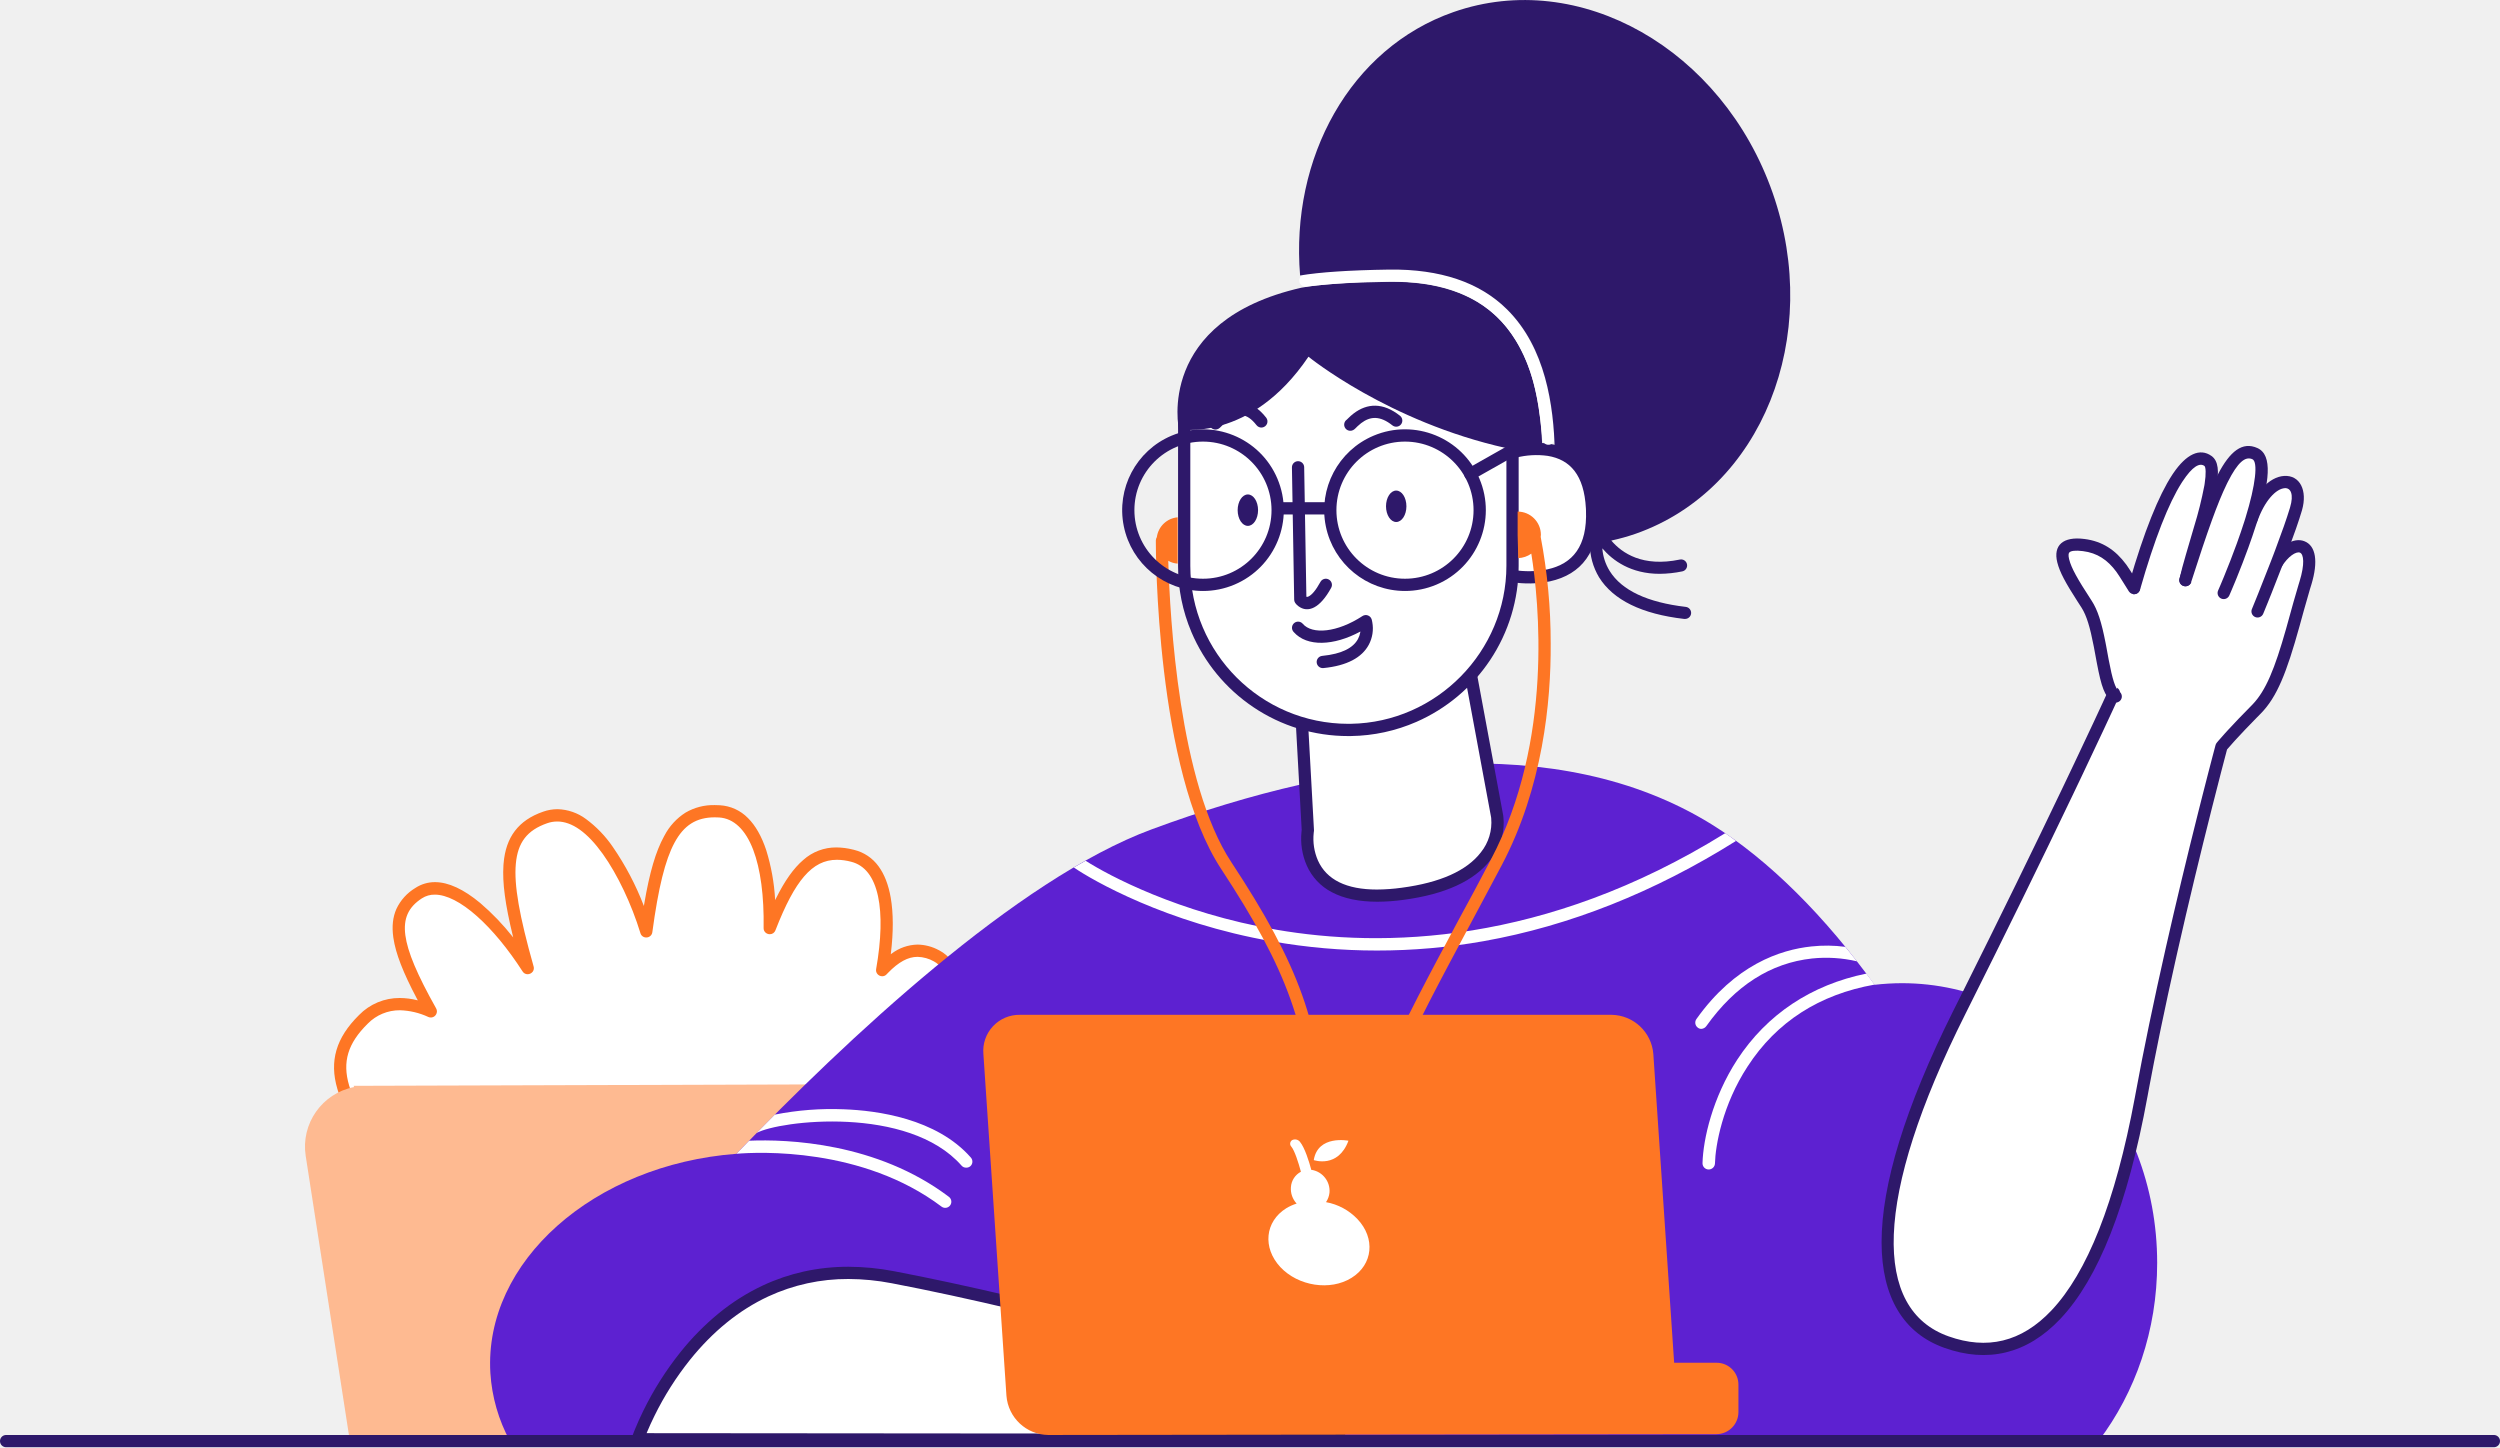
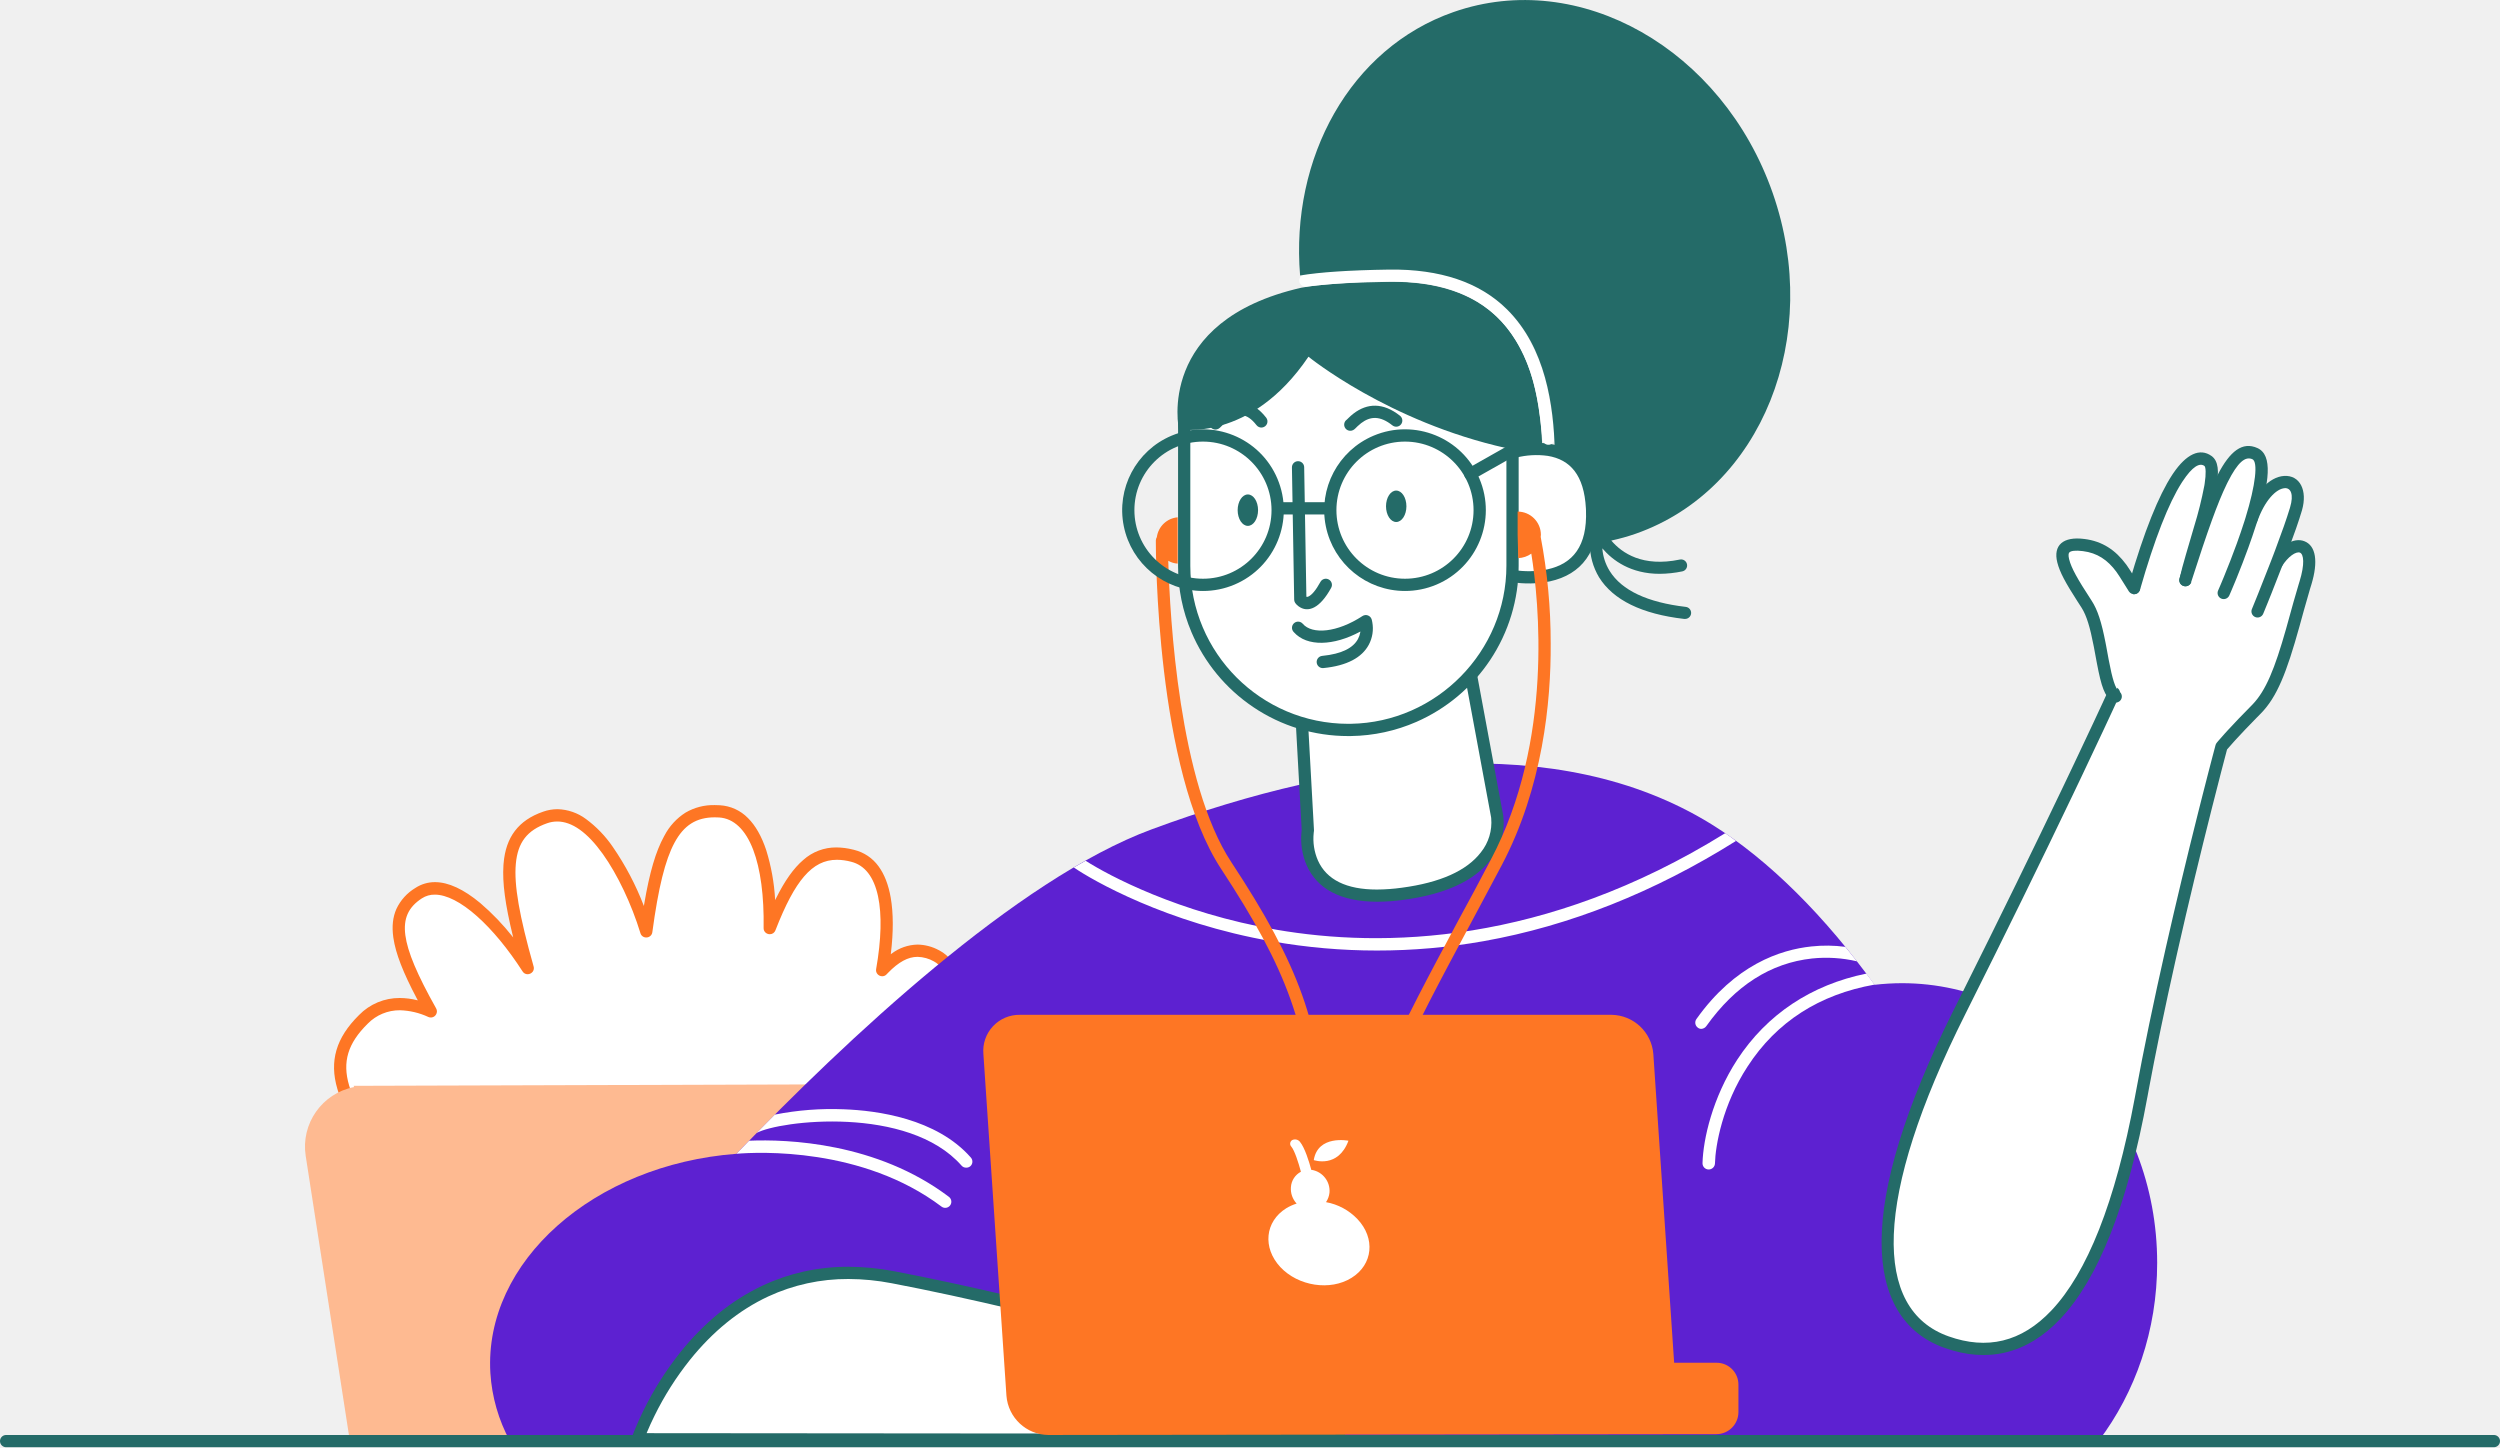
<svg xmlns="http://www.w3.org/2000/svg" viewBox="0 0 1225.1 709.2">
  <g id="support_solid" data-name="support/solid" transform="translate(2.2)">
    <g id="support_solid-2" data-name="support/solid" transform="translate(-3)">
      <g id="support_solid-3" data-name="support_solid">
        <g id="suculent" transform="translate(150 397)">
          <path id="succulent" d="M292.406,70.973c-9.6-5.1-17.8-2.7-26.8,6.9,4.1-23.2,4-51.3-14.4-56-18.9-4.9-29.6,6.9-40.7,35.4.4-24.4-4.4-55.9-24.6-57.2-22.7-1.4-30.3,17.3-35.9,58.8-7.1-23.2-26.6-63.9-49.6-55.8-22.5,7.9-21,29.6-8.5,73.8-12.3-19.1-37-47.5-53.5-36.7-15.7,10.2-11.4,26.9,6,57.9-11.5-5-23.4-5.5-33,3.9-21.5,21.2-11.1,41.3,18.6,78.6,29.8,37.3,243.7-28.7,253.8-45.5C294.006,118.173,309.906,80.373,292.406,70.973Z" transform="translate(17.494 0.527)" fill="#fff" />
          <path id="succulent_2_" d="M74.2,197.887h-.008c-22.29,0-36.937-4.188-43.534-12.445a316.178,316.178,0,0,1-19.342-26.368c-4.657-7.327-7.666-13.449-9.469-19.265l-.22-.728C-.4,132.194-.534,125.968,1.2,120.046c1.744-5.939,5.376-11.571,11.1-17.217A27.631,27.631,0,0,1,32.2,94.53a35.847,35.847,0,0,1,8.6,1.105l.252.064-.436-.821c-6.843-12.951-10.4-22.126-11.529-29.749l-.057-.4c-.737-5.337-.233-9.871,1.54-13.86a23.634,23.634,0,0,1,9.2-10.21,17.4,17.4,0,0,1,9.681-2.907C56.009,37.755,63.481,41.2,71.65,48A118.511,118.511,0,0,1,87.541,64.538l.258.321-.2-.826C83.865,48.7,82.451,38.054,83.011,29.525l.065-.868c.549-6.567,2.359-11.8,5.533-15.982,3.19-4.207,7.7-7.293,13.8-9.433A21.339,21.339,0,0,1,109.506,2a24.407,24.407,0,0,1,13.961,4.832,56.611,56.611,0,0,1,13.14,13.661,137.993,137.993,0,0,1,15.2,28.887l.022.058.18-1.067c2.628-15.444,5.628-25.654,9.725-33.1l.193-.346a29.424,29.424,0,0,1,10.3-11.227A26.966,26.966,0,0,1,186.608,0c.808,0,1.646.026,2.49.078a20.913,20.913,0,0,1,13.739,6.27c3.693,3.673,6.7,8.962,8.941,15.718a100.486,100.486,0,0,1,4.374,24.315l.013.175.359-.734c4.309-8.714,8.707-14.917,13.443-18.962a24.053,24.053,0,0,1,16.191-6.113,34.7,34.7,0,0,1,8.194,1.067l.6.15a20.818,20.818,0,0,1,11.824,7.963c2.9,3.9,4.927,9.116,6.028,15.5,1.3,7.565,1.33,16.7.074,27.158l-.061.5.42-.3a21.814,21.814,0,0,1,12.72-4.43,22.681,22.681,0,0,1,10.505,2.786l.367.193a16.444,16.444,0,0,1,5.735,5.033,19.623,19.623,0,0,1,3.049,7.268c1.147,5.382.743,12.205-1.2,20.281-2.662,11.071-8.423,24.753-15.034,35.707-1.419,2.361-5.877,5.417-13.249,9.082A281.289,281.289,0,0,1,248.3,160.262a760.836,760.836,0,0,1-80.314,23.767c-18.883,4.5-36.339,7.959-51.882,10.278A290.3,290.3,0,0,1,74.2,197.887ZM32.258,100.535a21.882,21.882,0,0,0-15.746,6.573c-9.8,9.66-12.526,18.716-9.128,30.281,2.982,10.149,10.258,21.86,25.951,41.769l2.014,2.542c2.7,3.384,7.4,5.961,13.97,7.662,6.386,1.653,14.588,2.492,24.379,2.492,23.284,0,55.407-4.724,92.9-13.662a762.584,762.584,0,0,0,79.457-23.5c10.452-3.8,19.605-7.539,26.47-10.825,6.7-3.208,10.751-5.749,11.713-7.348,6.317-10.468,11.812-23.5,14.339-34.014,1.615-6.718,2.055-12.332,1.306-16.685-.759-4.416-2.739-7.512-5.884-9.2a17.058,17.058,0,0,0-8.049-2.255c-4.685,0-9.291,2.5-14.5,7.866l-.66.692a2.9,2.9,0,0,1-2.157.959,3.114,3.114,0,0,1-2.359-1.1,2.924,2.924,0,0,1-.627-2.43c2.539-14.368,2.86-26.7.929-35.675-2.048-9.511-6.464-15.2-13.128-16.9a27.75,27.75,0,0,0-7-.974c-6.181,0-11.291,2.585-16.081,8.134-4.692,5.436-9.162,13.833-14.067,26.424a2.884,2.884,0,0,1-2.758,1.915,3.12,3.12,0,0,1-2.218-.909,2.912,2.912,0,0,1-.82-2.144C210.762,44.57,209,31.316,205.4,21.892,201.624,12,195.857,6.526,188.721,6.067,187.99,6.022,187.269,6,186.58,6c-9.03,0-15.123,3.842-19.757,12.458-4.554,8.47-7.9,21.983-10.845,43.816a2.953,2.953,0,0,1-2.988,2.6,2.907,2.907,0,0,1-2.854-2.123c-4.372-14.285-11.253-28.778-18.408-38.768-7.575-10.58-15.1-15.944-22.355-15.944A14.947,14.947,0,0,0,104.4,8.9c-9.79,3.438-14.371,9.383-15.318,19.879-.933,10.347,1.672,25.383,8.711,50.275a2.9,2.9,0,0,1-.445,2.595,3.193,3.193,0,0,1-2.5,1.238A2.869,2.869,0,0,1,92.383,81.5c-7.081-11-14.792-20.339-22.3-27.022-7.795-6.938-14.96-10.6-20.722-10.6a11.334,11.334,0,0,0-6.32,1.818c-6.671,4.334-9.168,9.9-8.1,18.064,1.064,8.112,5.715,19.169,15.079,35.853a2.915,2.915,0,0,1-.013,2.965,2.962,2.962,0,0,1-3.8,1.255A35.42,35.42,0,0,0,32.258,100.535Z" transform="translate(14.495 -2.472)" fill="#fe7624" />
          <path id="pot" d="M311.357.6l.2-.6L23.857.9l.2.6A29.748,29.748,0,0,0,.357,35.2L21.857,174l291.6-.9,21.5-138.8A29.654,29.654,0,0,0,311.357.6Z" transform="translate(0.243 134.2)" fill="#feba91" />
        </g>
        <g id="woman" transform="translate(240)">
          <g id="body" transform="translate(0 218)">
            <path id="clothing" d="M691.836,107.657a119.019,119.019,0,0,0-13.4.8c-23.9-33-51.3-61-80.1-78.8-75-46.2-178-33-274.1,2.6-66.1,24.4-149.8,103.2-203.5,159-70,5.3-123.8,52.9-120.6,107.4a80.582,80.582,0,0,0,9.6,33.4l234.9,1.6c.4-.6.8-1.3,1.2-1.9l348.4-1.2c.4.5.8,1,1.2,1.6l192.9-.3c17.9-23.7,28.6-54,28.6-87.1C816.936,168.957,760.936,107.657,691.836,107.657Z" transform="translate(0.964 156.143)" fill="#5d21d1" />
            <g id="clothing_lines" transform="translate(119 190)">
              <path id="Path" d="M319.2,0C230.5,55,150.9,56.2,99.3,47.3,51.5,39.1,17,20.7,5.8,13.5,3.9,14.6,2,15.7,0,16.8,9.2,23.1,45.2,43.9,97.2,53a294.635,294.635,0,0,0,51.3,4.5,298.4,298.4,0,0,0,52.4-4.6c42.1-7.5,83.6-24,123.6-49.1C322.7,2.4,321,1.2,319.2,0Z" transform="translate(168 0.3)" fill="#fff" />
              <path id="Path-2" data-name="Path" d="M5.461,39.4c14.1-19.8,31.5-30.9,51.8-33.1a66.5,66.5,0,0,1,22,1.4c-1.9-2.4-3.8-4.8-5.7-7.1a69.423,69.423,0,0,0-16.6-.2C41.661,2,19.461,9.4.561,36a3.041,3.041,0,0,0,.7,4.2,2.716,2.716,0,0,0,1.7.6A3.23,3.23,0,0,0,5.461,39.4Z" transform="translate(472.539 55.395)" fill="#fff" />
              <path id="Path-3" data-name="Path" d="M3,96H3a3.08,3.08,0,0,0,3.1-2.9c.2-8.8,3.7-28.8,16-47.6C36.3,23.6,57.3,10.2,84.3,5.4,83,3.6,81.7,1.8,80.3,0,53.3,5.5,31.5,20,17,42.2,4.9,60.8.3,81.2,0,92.9A3.031,3.031,0,0,0,3,96Z" transform="translate(476.1 69.1)" fill="#fff" />
              <path id="Path-4" data-name="Path" d="M42.8.114a143.643,143.643,0,0,0-33.9,2.6c-3,3-6,6-8.9,9,11.1-6.1,74.3-13.7,100.4,16a2.9,2.9,0,0,0,2.3,1,3.057,3.057,0,0,0,2-.7,3,3,0,0,0,.3-4.2C88.1,4.514,58.8.714,42.8.114Z" transform="translate(12.6 135.486)" fill="#fff" />
              <g id="Group" transform="translate(0 150)">
                <path id="Path-5" data-name="Path" d="M.422.522h.2a.139.139,0,0,0-.2,0Z" transform="translate(0.278 7.078)" fill="#fff" />
                <path id="Path-6" data-name="Path" d="M104.1,27.647C68.8.947,24.8-.653,6.2.147c-2.1,2.2-4.2,4.3-6.2,6.4,10.7-.9,61.8-3.3,100.5,25.9a3,3,0,0,0,3.6-4.8Z" transform="translate(2.7 0.853)" fill="#fff" />
              </g>
            </g>
            <path id="hand" d="M0,81.535s32.8-97,125.1-79.4,218.6,55.4,218.6,55.4v24.3Z" transform="translate(73.3 405.765)" fill="#fff" />
-             <path id="hand_2_" d="M346.7,87.84,3,87.54A3,3,0,0,1,.16,83.579c.023-.069.055-.16.095-.271l.388-1.062c.145-.386.283-.748.422-1.1l.489-1.23C2.782,76.877,4.211,73.7,5.8,70.474a155.71,155.71,0,0,1,18.11-28.579A127.26,127.26,0,0,1,42.538,22.951,104.686,104.686,0,0,1,64.41,9.132,96.733,96.733,0,0,1,84.479,2.324,101.446,101.446,0,0,1,106.258,0a120.073,120.073,0,0,1,22.406,2.193c17.189,3.278,36.8,7.5,58.276,12.541l3.644.859c12.756,3.021,26.314,6.362,40.3,9.931,26.091,6.658,53.663,14.092,81.95,22.1,8.758,2.478,17.286,4.928,25.347,7.282l5.392,1.582,3.992,1.183A2.98,2.98,0,0,1,349.7,60.54v24.3A3,3,0,0,1,346.7,87.84ZM106.258,6a92.239,92.239,0,0,0-39.31,8.571c-14.231,6.641-27.136,17.1-38.355,31.081A149.626,149.626,0,0,0,11.184,73.127c-1.3,2.644-2.5,5.254-3.542,7.757l-.274.661,336.335.293V62.778l-9.278-2.722c-7.445-2.167-15.259-4.409-23.226-6.664l-4.2-1.187c-26.729-7.529-52.836-14.55-77.6-20.869-13.977-3.566-27.5-6.9-40.2-9.9-22.839-5.408-43.584-9.9-61.661-13.344A114.049,114.049,0,0,0,106.258,6Z" transform="translate(70.298 402.76)" fill="#2e186a" />
+             <path id="hand_2_" d="M346.7,87.84,3,87.54A3,3,0,0,1,.16,83.579c.023-.069.055-.16.095-.271l.388-1.062c.145-.386.283-.748.422-1.1l.489-1.23C2.782,76.877,4.211,73.7,5.8,70.474a155.71,155.71,0,0,1,18.11-28.579A127.26,127.26,0,0,1,42.538,22.951,104.686,104.686,0,0,1,64.41,9.132,96.733,96.733,0,0,1,84.479,2.324,101.446,101.446,0,0,1,106.258,0a120.073,120.073,0,0,1,22.406,2.193c17.189,3.278,36.8,7.5,58.276,12.541l3.644.859c12.756,3.021,26.314,6.362,40.3,9.931,26.091,6.658,53.663,14.092,81.95,22.1,8.758,2.478,17.286,4.928,25.347,7.282l5.392,1.582,3.992,1.183A2.98,2.98,0,0,1,349.7,60.54v24.3A3,3,0,0,1,346.7,87.84ZM106.258,6a92.239,92.239,0,0,0-39.31,8.571c-14.231,6.641-27.136,17.1-38.355,31.081A149.626,149.626,0,0,0,11.184,73.127c-1.3,2.644-2.5,5.254-3.542,7.757l-.274.661,336.335.293V62.778l-9.278-2.722c-7.445-2.167-15.259-4.409-23.226-6.664l-4.2-1.187c-26.729-7.529-52.836-14.55-77.6-20.869-13.977-3.566-27.5-6.9-40.2-9.9-22.839-5.408-43.584-9.9-61.661-13.344A114.049,114.049,0,0,0,106.258,6Z" transform="translate(70.298 402.76)" fill="#246b68" />
            <g id="hand_II_1_" transform="translate(682)">
              <path id="Path-7" data-name="Path" d="M8.393,90.508s-7.4-3.7-8.3-12.2,4.8-45.5,14-50.7c9.3-5.2,51.6-28.1,59.4-27.6S84.493,68.408,8.393,90.508Z" transform="translate(111.707 38.492)" fill="#fff" />
              <path id="Path-8" data-name="Path" d="M0,63.453c15.8-55.3,28.7-67.7,36.2-62.3,6.8,4.9-7,40.1-11,58.4" transform="translate(124.6 6.747)" fill="#fff" />
-               <path id="Path_2_" d="M21.706,10.946l.485-.725C28.586.826,35.227-2.352,40.955,1.772c3.377,2.433,3.741,7.462,2.39,15.456l-.2,1.127c-.9,4.945-2.39,10.72-4.819,19.117l-3.971,13.55c-1.858,6.4-2.478,8.8-3.226,12.224a3,3,0,0,1-5.862-1.281l.284-1.276c.645-2.843,1.3-5.336,2.818-10.569l4-13.652a186.722,186.722,0,0,0,5.057-20.24l.123-.76c.812-5.219.557-8.352-.1-8.828-2.3-1.657-5.805.112-10.728,7.6l-.445.688c-6.319,9.923-13.222,27.314-20.39,52.4A3,3,0,0,1,.116,65.682l.516-1.795C7.939,38.642,15.023,21.114,21.706,10.946Z" transform="translate(121.599 3.694)" fill="#2e186a" />
+               <path id="Path_2_" d="M21.706,10.946l.485-.725C28.586.826,35.227-2.352,40.955,1.772c3.377,2.433,3.741,7.462,2.39,15.456l-.2,1.127c-.9,4.945-2.39,10.72-4.819,19.117l-3.971,13.55c-1.858,6.4-2.478,8.8-3.226,12.224a3,3,0,0,1-5.862-1.281l.284-1.276c.645-2.843,1.3-5.336,2.818-10.569l4-13.652a186.722,186.722,0,0,0,5.057-20.24l.123-.76c.812-5.219.557-8.352-.1-8.828-2.3-1.657-5.805.112-10.728,7.6l-.445.688c-6.319,9.923-13.222,27.314-20.39,52.4A3,3,0,0,1,.116,65.682l.516-1.795C7.939,38.642,15.023,21.114,21.706,10.946Z" transform="translate(121.599 3.694)" fill="#246b68" />
              <path id="hand_II_3_" d="M190.45,8.495c7.9-12.9,21-12.2,14.2,9.7-6.7,21.4-11.6,49.2-24.1,61.8s-17,18.2-17,18.2-25,93.3-39.2,170.9c-20.5,112.2-59.3,133.8-95.5,120.9-36.2-12.8-42.9-63.6,6.5-162.1,49.4-98.6,75.5-156,75.5-156" transform="translate(3.85 49.705)" fill="#fff" />
-               <path id="hand_II_4_" d="M190.892,9.939C195.377,2.616,201.9-1.492,207.131.5c5.761,2.195,6.884,10.02,3.519,21.153l-.726,2.359c-.866,2.852-1.757,5.978-2.936,10.246l-2.173,7.893c-6.357,22.93-11.063,34.677-18.879,42.7l-1.965,1.99c-4.086,4.151-7.494,7.737-10.278,10.779l-1.1,1.214c-1.158,1.282-2.107,2.36-2.86,3.242l-.45.528-1.58,6-1.418,5.445c-1.376,5.309-2.864,11.123-4.442,17.372-5.709,22.614-11.418,46.275-16.746,69.82l-1.151,5.113c-2.472,11.035-4.8,21.783-6.953,32.175l-.866,4.2q-2.781,13.57-5.116,26.093l-.705,3.821c-9.78,53.527-24.185,89.309-42.63,108.881-16.5,17.508-35.978,21.736-56.821,14.308C10.821,388.751.026,371.072,0,344.1c-.026-28.082,11.49-66.023,34.953-113.1l4.611-9.218C58.249,184.377,74.747,150.59,89,120.757l5.544-11.643q5.135-10.823,9.316-19.772l4.382-9.421,2.878-6.257a3,3,0,0,1,5.53,2.321l-.376.837-3.118,6.766-4.281,9.194q-4.869,10.409-11,23.313l-4.2,8.8c-15.088,31.553-32.658,67.472-52.642,107.36C-4.344,322.726-4.293,377.043,32.857,390.179c18.655,6.648,35.618,2.966,50.447-12.769,17.326-18.384,31.223-52.658,40.806-104.275l.289-1.569c1.976-10.8,4.223-22.244,6.715-34.253,2.5-12.028,5.216-24.528,8.127-37.394,5.043-22.287,10.426-44.671,15.827-66.178l2.2-8.7q1.532-6.024,2.929-11.423l1.864-7.16,1.592-6.028a3,3,0,0,1,.559-1.1l.412-.5.545-.643c.789-.923,1.774-2.043,2.968-3.365l1.515-1.663c3.154-3.433,7.054-7.511,11.769-12.264l.456-.469c6.406-6.731,10.752-17.234,16.357-37.018l3.6-12.992c1-3.571,1.795-6.329,2.6-8.933l.361-1.164c2.7-8.7,2.057-13.5.21-14.207s-5.826,1.8-8.986,6.963a3,3,0,0,1-5.117-3.134Z" transform="translate(0.85 46.695)" fill="#2e186a" />
+               <path id="hand_II_4_" d="M190.892,9.939C195.377,2.616,201.9-1.492,207.131.5c5.761,2.195,6.884,10.02,3.519,21.153l-.726,2.359c-.866,2.852-1.757,5.978-2.936,10.246l-2.173,7.893c-6.357,22.93-11.063,34.677-18.879,42.7l-1.965,1.99c-4.086,4.151-7.494,7.737-10.278,10.779l-1.1,1.214c-1.158,1.282-2.107,2.36-2.86,3.242l-.45.528-1.58,6-1.418,5.445c-1.376,5.309-2.864,11.123-4.442,17.372-5.709,22.614-11.418,46.275-16.746,69.82l-1.151,5.113c-2.472,11.035-4.8,21.783-6.953,32.175l-.866,4.2q-2.781,13.57-5.116,26.093l-.705,3.821c-9.78,53.527-24.185,89.309-42.63,108.881-16.5,17.508-35.978,21.736-56.821,14.308C10.821,388.751.026,371.072,0,344.1c-.026-28.082,11.49-66.023,34.953-113.1l4.611-9.218C58.249,184.377,74.747,150.59,89,120.757l5.544-11.643q5.135-10.823,9.316-19.772l4.382-9.421,2.878-6.257a3,3,0,0,1,5.53,2.321l-.376.837-3.118,6.766-4.281,9.194q-4.869,10.409-11,23.313l-4.2,8.8c-15.088,31.553-32.658,67.472-52.642,107.36C-4.344,322.726-4.293,377.043,32.857,390.179c18.655,6.648,35.618,2.966,50.447-12.769,17.326-18.384,31.223-52.658,40.806-104.275l.289-1.569c1.976-10.8,4.223-22.244,6.715-34.253,2.5-12.028,5.216-24.528,8.127-37.394,5.043-22.287,10.426-44.671,15.827-66.178l2.2-8.7q1.532-6.024,2.929-11.423l1.864-7.16,1.592-6.028a3,3,0,0,1,.559-1.1l.412-.5.545-.643c.789-.923,1.774-2.043,2.968-3.365l1.515-1.663c3.154-3.433,7.054-7.511,11.769-12.264l.456-.469c6.406-6.731,10.752-17.234,16.357-37.018l3.6-12.992c1-3.571,1.795-6.329,2.6-8.933l.361-1.164c2.7-8.7,2.057-13.5.21-14.207s-5.826,1.8-8.986,6.963a3,3,0,0,1-5.117-3.134Z" transform="translate(0.85 46.695)" fill="#246b68" />
              <path id="Path-9" data-name="Path" d="M26.12,74.442c-7.2-4.9-6.3-33.1-14.4-45.4-10-15.3-19.8-31.2-1.3-28.8,15.9,2,20.9,16,24.6,21" transform="translate(89.48 48.858)" fill="#fff" />
-               <path id="Path_2_2" data-name="Path_2_" d="M.47,11.705C-1.609,3.331,3.273-1.122,13.794.243,22.625,1.354,29.02,5.723,34.2,12.7l.242.332c1.891,2.647,5.49,8.678,5.964,9.369l.027.038A3,3,0,1,1,35.608,26l-.1-.145c-.854-1.263-4.595-7.525-6.124-9.585-4.276-5.759-9.3-9.193-16.348-10.079-3.677-.477-5.815-.138-6.6.578-.464.423-.62,1.406-.2,3.233l.061.254c1.04,4.19,4.046,9.551,10.6,19.6l.336.515c3.063,4.652,4.948,10.806,6.873,20.648l.389,2.031L25.66,59.4c1.829,9.681,3.257,14.141,5.055,15.479l.092.065a3,3,0,0,1-3.376,4.96c-3.752-2.553-5.365-7.274-7.556-18.8l-1.352-7.293-.195-1.02c-1.784-9.257-3.485-14.988-5.958-18.874L10.512,31.05C4.472,21.681,1.654,16.473.47,11.705Z" transform="translate(86.481 45.88)" fill="#2e186a" />
+               <path id="Path_2_2" data-name="Path_2_" d="M.47,11.705C-1.609,3.331,3.273-1.122,13.794.243,22.625,1.354,29.02,5.723,34.2,12.7l.242.332c1.891,2.647,5.49,8.678,5.964,9.369l.027.038A3,3,0,1,1,35.608,26l-.1-.145c-.854-1.263-4.595-7.525-6.124-9.585-4.276-5.759-9.3-9.193-16.348-10.079-3.677-.477-5.815-.138-6.6.578-.464.423-.62,1.406-.2,3.233l.061.254c1.04,4.19,4.046,9.551,10.6,19.6l.336.515c3.063,4.652,4.948,10.806,6.873,20.648l.389,2.031L25.66,59.4c1.829,9.681,3.257,14.141,5.055,15.479l.092.065a3,3,0,0,1-3.376,4.96c-3.752-2.553-5.365-7.274-7.556-18.8l-1.352-7.293-.195-1.02c-1.784-9.257-3.485-14.988-5.958-18.874L10.512,31.05C4.472,21.681,1.654,16.473.47,11.705Z" transform="translate(86.481 45.88)" fill="#246b68" />
              <path id="Path-10" data-name="Path" d="M3,63.39s14.1-34.2,18.8-50.1C27-4.01,8.8-6.51,0,18.39" transform="translate(182.1 18.21)" fill="#fff" />
-               <path id="Path_2_3" data-name="Path_2_" d="M18.956.024c7.8-.507,11.6,7.089,8.818,16.791l-.1.328C26.241,22,23.885,28.756,20.812,36.962l-.55,1.463q-.637,1.691-1.307,3.443c-1.949,5.1-4.019,10.378-6.1,15.6l-1.708,4.254L9.372,66.078l-.6,1.458a3,3,0,0,1-5.61-2.122L5.579,59.47q.394-.977.81-2.012c2.077-5.17,4.154-10.432,6.123-15.549l1.277-3.336.858-2.265c3.2-8.5,5.666-15.5,7.155-20.459l.125-.42c1.915-6.373.336-9.607-2.582-9.418-4.32.281-9.885,6.106-13.516,16.381a3,3,0,1,1-5.657-2C4.518,8.1,11.783.49,18.956.024Z" transform="translate(179.099 15.207)" fill="#2e186a" />
+               <path id="Path_2_3" data-name="Path_2_" d="M18.956.024c7.8-.507,11.6,7.089,8.818,16.791l-.1.328C26.241,22,23.885,28.756,20.812,36.962l-.55,1.463q-.637,1.691-1.307,3.443c-1.949,5.1-4.019,10.378-6.1,15.6l-1.708,4.254L9.372,66.078l-.6,1.458a3,3,0,0,1-5.61-2.122L5.579,59.47q.394-.977.81-2.012c2.077-5.17,4.154-10.432,6.123-15.549l1.277-3.336.858-2.265c3.2-8.5,5.666-15.5,7.155-20.459l.125-.42c1.915-6.373.336-9.607-2.582-9.418-4.32.281-9.885,6.106-13.516,16.381a3,3,0,1,1-5.657-2C4.518,8.1,11.783.49,18.956.024Z" transform="translate(179.099 15.207)" fill="#246b68" />
              <path id="Path-11" data-name="Path" d="M18.8,69S46.5,6.3,34.1.7C22.8-4.4,14.2,18.5,0,62.7" transform="translate(149.7 3.598)" fill="#fff" />
-               <path id="Path_2_4" data-name="Path_2_" d="M18.883,14.095C24.9,2.463,31.012-2.277,38.336,1.029c7.532,3.4,6.1,16.387-.633,37.593-1.144,3.6-2.431,7.361-3.834,11.236-1.812,5-3.738,9.975-5.677,14.742l-.727,1.778c-.679,1.65-1.316,3.167-1.9,4.529l-1.023,2.369a3,3,0,0,1-5.488-2.425l.781-1.8.65-1.528c.449-1.061.927-2.207,1.428-3.426,2.152-5.227,4.3-10.74,6.311-16.279,1.378-3.8,2.639-7.488,3.757-11.008l.49-1.564C37.522,18.895,38.658,7.758,35.867,6.5c-3.472-1.567-7.172,1.43-12.048,11.126l-.56,1.131c-4.489,9.223-9.293,22.686-17.4,47.926A3,3,0,1,1,.145,64.845l1.743-5.4C9.3,36.592,13.853,24.157,18.313,15.218Z" transform="translate(146.699 0.537)" fill="#2e186a" />
+               <path id="Path_2_4" data-name="Path_2_" d="M18.883,14.095C24.9,2.463,31.012-2.277,38.336,1.029c7.532,3.4,6.1,16.387-.633,37.593-1.144,3.6-2.431,7.361-3.834,11.236-1.812,5-3.738,9.975-5.677,14.742l-.727,1.778c-.679,1.65-1.316,3.167-1.9,4.529l-1.023,2.369a3,3,0,0,1-5.488-2.425l.781-1.8.65-1.528c.449-1.061.927-2.207,1.428-3.426,2.152-5.227,4.3-10.74,6.311-16.279,1.378-3.8,2.639-7.488,3.757-11.008l.49-1.564C37.522,18.895,38.658,7.758,35.867,6.5c-3.472-1.567-7.172,1.43-12.048,11.126l-.56,1.131c-4.489,9.223-9.293,22.686-17.4,47.926A3,3,0,1,1,.145,64.845l1.743-5.4C9.3,36.592,13.853,24.157,18.313,15.218Z" transform="translate(146.699 0.537)" fill="#246b68" />
            </g>
          </g>
          <g id="head" transform="translate(313)">
            <path id="neck" d="M0,24.3,3.9,95s-6.6,38.2,46.4,31.1c52.8-7,46.3-38.3,46.3-38.3L80.3,0Z" transform="translate(84.8 311.9)" fill="#fff" />
-             <path id="neck_2_" d="M40.946,132.987h0c-8.958,0-16.462-1.574-22.3-4.677A27.02,27.02,0,0,1,6.356,115.216,32.769,32.769,0,0,1,3.783,98.768c.02-.206.042-.4.064-.592l.041-.32L0,27.466A2.991,2.991,0,0,1,2.131,24.43L82.431.13A3,3,0,0,1,86.25,2.453L102.56,90.3c.032.168.065.375.1.616l.05.407a27.3,27.3,0,0,1-.8,10.279,31.29,31.29,0,0,1-5.487,10.863c-7.912,10.3-22.285,16.9-42.721,19.607A96.811,96.811,0,0,1,40.946,132.987ZM80.962,6.842,6.125,29.489,9.9,97.836a3.038,3.038,0,0,1-.009.452l-.031.224c-.015.088-.035.238-.056.412l-.045.423a26.742,26.742,0,0,0,2.078,13.419c4.227,9.45,13.947,14.242,28.89,14.243a92.614,92.614,0,0,0,12.183-.882c18.806-2.493,31.846-8.319,38.756-17.314A23.375,23.375,0,0,0,96.746,92c-.023-.2-.046-.368-.068-.5L80.962,6.842Z" transform="translate(81.8 308.899)" fill="#2e186a" />
+             <path id="neck_2_" d="M40.946,132.987h0c-8.958,0-16.462-1.574-22.3-4.677A27.02,27.02,0,0,1,6.356,115.216,32.769,32.769,0,0,1,3.783,98.768c.02-.206.042-.4.064-.592l.041-.32L0,27.466A2.991,2.991,0,0,1,2.131,24.43L82.431.13A3,3,0,0,1,86.25,2.453L102.56,90.3c.032.168.065.375.1.616l.05.407a27.3,27.3,0,0,1-.8,10.279,31.29,31.29,0,0,1-5.487,10.863c-7.912,10.3-22.285,16.9-42.721,19.607A96.811,96.811,0,0,1,40.946,132.987ZM80.962,6.842,6.125,29.489,9.9,97.836a3.038,3.038,0,0,1-.009.452l-.031.224c-.015.088-.035.238-.056.412l-.045.423a26.742,26.742,0,0,0,2.078,13.419c4.227,9.45,13.947,14.242,28.89,14.243a92.614,92.614,0,0,0,12.183-.882c18.806-2.493,31.846-8.319,38.756-17.314A23.375,23.375,0,0,0,96.746,92c-.023-.2-.046-.368-.068-.5L80.962,6.842Z" transform="translate(81.8 308.899)" fill="#246b68" />
            <path id="ear" d="M0,2.7S41-12.7,42.6,30,0,61.6,0,61.6" transform="translate(185.4 219.996)" fill="#fff" />
-             <path id="ear_2_" d="M6.971,1.441A45.966,45.966,0,0,1,24.807.484C38.939,2.787,47.858,13.126,48.6,32.9c.766,20.447-8.337,31.639-23.635,34.987a52.582,52.582,0,0,1-18.985.341l-.968-.155c-1.22-.206-2.152-.4-2.74-.551a3,3,0,0,1,1.289-5.857l.651.147.31.065c.688.142,1.479.285,2.36.419a46.831,46.831,0,0,0,16.8-.27C36.2,59.286,43.258,50.608,42.6,33.125l-.046-1.016c-.867-16.25-7.659-23.9-18.715-25.7A40.221,40.221,0,0,0,8.351,7.28c-1.01.239-1.943.492-2.782.745l-.412.127c-.306.1-.558.179-.752.245l-.35.124A3,3,0,1,1,1.946,2.9l.387-.141A46.734,46.734,0,0,1,6.971,1.441Z" transform="translate(182.399 216.987)" fill="#2e186a" />
+             <path id="ear_2_" d="M6.971,1.441A45.966,45.966,0,0,1,24.807.484C38.939,2.787,47.858,13.126,48.6,32.9c.766,20.447-8.337,31.639-23.635,34.987a52.582,52.582,0,0,1-18.985.341l-.968-.155c-1.22-.206-2.152-.4-2.74-.551a3,3,0,0,1,1.289-5.857l.651.147.31.065c.688.142,1.479.285,2.36.419a46.831,46.831,0,0,0,16.8-.27C36.2,59.286,43.258,50.608,42.6,33.125l-.046-1.016c-.867-16.25-7.659-23.9-18.715-25.7A40.221,40.221,0,0,0,8.351,7.28c-1.01.239-1.943.492-2.782.745l-.412.127c-.306.1-.558.179-.752.245l-.35.124A3,3,0,1,1,1.946,2.9l.387-.141A46.734,46.734,0,0,1,6.971,1.441Z" transform="translate(182.399 216.987)" fill="#246b68" />
            <path id="face" d="M80.4,202.1h0A80.4,80.4,0,0,1,0,121.7V51.5A51.555,51.555,0,0,1,51.5,0h70.4a39.05,39.05,0,0,1,39,39v82.6A80.511,80.511,0,0,1,80.4,202.1Z" transform="translate(28.1 155.6)" fill="#fff" />
-             <path id="face_2_" d="M83.4,208.1a83.008,83.008,0,0,1-46.628-14.244A83.653,83.653,0,0,1,6.554,157.162,82.867,82.867,0,0,1,0,124.7V54.5A54.562,54.562,0,0,1,54.5,0h70.4a42.047,42.047,0,0,1,42,42v82.6a83.117,83.117,0,0,1-13.977,46.251,83.769,83.769,0,0,1-36.109,30.291,82.953,82.953,0,0,1-32.057,6.948ZM54.5,6A48.555,48.555,0,0,0,6,54.5v70.2a77.476,77.476,0,0,0,77.376,77.4l1.308-.011c42.026-.682,76.217-35.444,76.217-77.49V42a36.041,36.041,0,0,0-36-36Z" transform="translate(25.1 152.6)" fill="#2e186a" />
+             <path id="face_2_" d="M83.4,208.1a83.008,83.008,0,0,1-46.628-14.244A83.653,83.653,0,0,1,6.554,157.162,82.867,82.867,0,0,1,0,124.7V54.5A54.562,54.562,0,0,1,54.5,0h70.4a42.047,42.047,0,0,1,42,42v82.6a83.117,83.117,0,0,1-13.977,46.251,83.769,83.769,0,0,1-36.109,30.291,82.953,82.953,0,0,1-32.057,6.948ZM54.5,6A48.555,48.555,0,0,0,6,54.5v70.2a77.476,77.476,0,0,0,77.376,77.4l1.308-.011c42.026-.682,76.217-35.444,76.217-77.49V42a36.041,36.041,0,0,0-36-36Z" transform="translate(25.1 152.6)" fill="#246b68" />
            <g id="headphones" transform="translate(14 250)">
              <path id="Path-12" data-name="Path" d="M93.11,64.6a277.361,277.361,0,0,0-4.9-52.2c0-.3.1-.7.1-1A11.4,11.4,0,0,0,76.91,0V11.4l.3,11.4a11.725,11.725,0,0,0,6.4-2.2c3.7,23,11,91.6-19.8,149.9-5.6,10.7-10.9,20.6-16.1,30.1-29,54.1-48.2,89.9-47.7,121.8a3.076,3.076,0,0,0,3,3h0a3.009,3.009,0,0,0,3-3c-.4-30.4,18.5-65.6,47-118.9,5.1-9.6,10.4-19.4,16.1-30.2C89.21,135.2,93.31,93.2,93.11,64.6Z" transform="translate(100.59 0.7)" fill="#fe7624" />
              <path id="Path-13" data-name="Path" d="M6.1,21.3a10.321,10.321,0,0,0,4.6,1.4V0A11.276,11.276,0,0,0,.5,9.7,3.371,3.371,0,0,0,0,11.4C0,16,0,123.7,32,172.3c32.7,49.8,42.8,78.2,45.1,126.4a3.058,3.058,0,0,0,3,2.9h.1a3.075,3.075,0,0,0,2.9-3.1C80.8,248.9,70.5,219.9,37,169,11.4,130.2,6.9,49.4,6.1,21.3Z" transform="translate(0.2 3.5)" fill="#fe7624" />
            </g>
-             <path id="nose" d="M2.949,0A3,3,0,0,1,5.991,2.773L6,2.949,7.077,66.433l.047.018a1.165,1.165,0,0,0,.789-.067l.147-.059c1.542-.66,3.574-2.892,5.907-7.163a3,3,0,0,1,5.266,2.876c-5.481,10.037-11.379,12.56-16.09,9a6.908,6.908,0,0,1-1.506-1.524,3,3,0,0,1-.525-1.44L1.1,67.851,0,3.051A3,3,0,0,1,2.949,0Z" transform="translate(80.9 226)" fill="#2e186a" />
-             <path id="mouth" d="M34.557.491A3,3,0,0,1,39.07,2.127l.07.248c.073.277.155.641.232,1.084a16.941,16.941,0,0,1-1.728,11.129c-3.35,6.205-10.59,10.25-22.25,11.4a3,3,0,0,1-.588-5.971c9.819-.967,15.25-4,17.559-8.278A10.594,10.594,0,0,0,33.482,8.5l.065-.424-.091.05C20.416,15.149,7.389,15.617.933,8.395L.718,8.148A3,3,0,0,1,5.283,4.255C9.924,9.7,22.209,8.573,34.557.491Z" transform="translate(80.9 301.398)" fill="#2e186a" />
-             <path id="brow" d="M4.668,3.792c6.546-4.979,14.318-5.511,22.7,1.157a3,3,0,0,1-3.735,4.7C17.568,4.82,12.8,5.146,8.3,8.568a19.424,19.424,0,0,0-1.737,1.5l-1.1,1.089c-.155.149-.286.268-.427.382a3.053,3.053,0,0,1-1.307.67A3,3,0,0,1,1.2,6.9l.13-.094.657-.653A26.44,26.44,0,0,1,4.668,3.792Z" transform="translate(106.499 198.803)" fill="#2e186a" />
-             <ellipse id="eye_II" cx="5" cy="7.7" rx="5" ry="7.7" transform="translate(127 240.4)" fill="#2e186a" />
-             <ellipse id="eye" cx="5" cy="7.7" rx="5" ry="7.7" transform="translate(54.3 242.3)" fill="#2e186a" />
-             <path id="brow_II" d="M4.955,4.256C12.444-1.718,20.656-2,27.868,7.264a3,3,0,1,1-4.734,3.686c-4.869-6.253-9.3-6.1-14.437-2a25.977,25.977,0,0,0-2.017,1.8L5.5,11.922c-.159.155-.292.277-.429.392a2.984,2.984,0,0,1-1.345.7A3,3,0,0,1,1.2,7.709l.115-.083.772-.774A33.308,33.308,0,0,1,4.955,4.256Z" transform="translate(40.399 197.393)" fill="#2e186a" />
+             <path id="nose" d="M2.949,0A3,3,0,0,1,5.991,2.773L6,2.949,7.077,66.433l.047.018a1.165,1.165,0,0,0,.789-.067l.147-.059c1.542-.66,3.574-2.892,5.907-7.163a3,3,0,0,1,5.266,2.876c-5.481,10.037-11.379,12.56-16.09,9a6.908,6.908,0,0,1-1.506-1.524,3,3,0,0,1-.525-1.44L1.1,67.851,0,3.051A3,3,0,0,1,2.949,0Z" transform="translate(80.9 226)" fill="#246b68" />
+             <path id="mouth" d="M34.557.491A3,3,0,0,1,39.07,2.127l.07.248c.073.277.155.641.232,1.084a16.941,16.941,0,0,1-1.728,11.129c-3.35,6.205-10.59,10.25-22.25,11.4a3,3,0,0,1-.588-5.971c9.819-.967,15.25-4,17.559-8.278A10.594,10.594,0,0,0,33.482,8.5l.065-.424-.091.05C20.416,15.149,7.389,15.617.933,8.395L.718,8.148A3,3,0,0,1,5.283,4.255C9.924,9.7,22.209,8.573,34.557.491Z" transform="translate(80.9 301.398)" fill="#246b68" />
+             <path id="brow" d="M4.668,3.792c6.546-4.979,14.318-5.511,22.7,1.157a3,3,0,0,1-3.735,4.7C17.568,4.82,12.8,5.146,8.3,8.568a19.424,19.424,0,0,0-1.737,1.5l-1.1,1.089c-.155.149-.286.268-.427.382a3.053,3.053,0,0,1-1.307.67A3,3,0,0,1,1.2,6.9l.13-.094.657-.653A26.44,26.44,0,0,1,4.668,3.792Z" transform="translate(106.499 198.803)" fill="#246b68" />
+             <ellipse id="eye_II" cx="5" cy="7.7" rx="5" ry="7.7" transform="translate(127 240.4)" fill="#246b68" />
+             <ellipse id="eye" cx="5" cy="7.7" rx="5" ry="7.7" transform="translate(54.3 242.3)" fill="#246b68" />
+             <path id="brow_II" d="M4.955,4.256C12.444-1.718,20.656-2,27.868,7.264a3,3,0,1,1-4.734,3.686c-4.869-6.253-9.3-6.1-14.437-2a25.977,25.977,0,0,0-2.017,1.8L5.5,11.922c-.159.155-.292.277-.429.392a2.984,2.984,0,0,1-1.345.7A3,3,0,0,1,1.2,7.709l.115-.083.772-.774A33.308,33.308,0,0,1,4.955,4.256Z" transform="translate(40.399 197.393)" fill="#246b68" />
            <g id="hair_shape" transform="translate(24)">
-               <path id="Path-14" data-name="Path" d="M103.795.011c-19.5.3-34.3,1.2-43.1,2.9h0c-71.6,16.3-60,69.3-60,69.3s35,6.7,63.5-35.5c0,0,39.1,31.9,97,44.8.9-.2,2-.5,3-.8v2.9a46.707,46.707,0,0,1,14.6-1.5c-.6-20.9-4.4-47.3-21.6-64.3C144.995,5.711,126.995-.289,103.795.011Z" transform="translate(0.805 138.089)" fill="#2e186a" />
+               <path id="Path-14" data-name="Path" d="M103.795.011c-19.5.3-34.3,1.2-43.1,2.9h0c-71.6,16.3-60,69.3-60,69.3s35,6.7,63.5-35.5c0,0,39.1,31.9,97,44.8.9-.2,2-.5,3-.8v2.9a46.707,46.707,0,0,1,14.6-1.5c-.6-20.9-4.4-47.3-21.6-64.3C144.995,5.711,126.995-.289,103.795.011Z" transform="translate(0.805 138.089)" fill="#246b68" />
              <path id="Path-15" data-name="Path" d="M2.588,2.535A351.244,351.244,0,0,1,47.432.006C78.34.334,99,11.722,111.237,31.807a88.58,88.58,0,0,1,10.444,27,171.635,171.635,0,0,1,3.408,23.935,3,3,0,0,1-5.977.521l-.161-1.795c-1.865-20.148-5.064-33.788-12.837-46.542C94.965,16.638,76.235,6.312,47.382,6.006L45.619,6A342.914,342.914,0,0,0,3.413,8.478a3,3,0,1,1-.825-5.943Z" transform="translate(60.5 131.994)" fill="#fff" />
-               <path id="Path-16" data-name="Path" d="M232.111,94.587c-24.7-70.6-94.7-110.3-156.4-88.7-50.7,17.7-80,71.4-75.2,129.1,9.3-1.6,23.9-2.6,43.7-2.9,24.9-.3,44.3,6.2,57.7,19.5,19,18.8,22.9,47.3,23.4,69.5,9.2,2.5,17.7,10,18.4,28.9.1,1.9-1.6,16.6-1.2,16.5a31.6,31.6,0,0,0,4.5,16.4c6.9,11.1,20.9,18,41.7,20.4h.4a2.96,2.96,0,0,0,.4-5.9c-18.8-2.2-31.4-8.1-37.3-17.6a24.467,24.467,0,0,1-3.6-11.1c5.1,6,14,12.5,28.1,12.5a56.866,56.866,0,0,0,11.1-1.2,2.961,2.961,0,1,0-1.2-5.8c-18.2,3.8-28.3-3.1-33.6-9.3a103.666,103.666,0,0,0,12.1-3.4C226.711,239.787,256.711,165.087,232.111,94.587Z" transform="translate(60.389 0.013)" fill="#2e186a" />
+               <path id="Path-16" data-name="Path" d="M232.111,94.587c-24.7-70.6-94.7-110.3-156.4-88.7-50.7,17.7-80,71.4-75.2,129.1,9.3-1.6,23.9-2.6,43.7-2.9,24.9-.3,44.3,6.2,57.7,19.5,19,18.8,22.9,47.3,23.4,69.5,9.2,2.5,17.7,10,18.4,28.9.1,1.9-1.6,16.6-1.2,16.5a31.6,31.6,0,0,0,4.5,16.4c6.9,11.1,20.9,18,41.7,20.4h.4a2.96,2.96,0,0,0,.4-5.9c-18.8-2.2-31.4-8.1-37.3-17.6a24.467,24.467,0,0,1-3.6-11.1c5.1,6,14,12.5,28.1,12.5a56.866,56.866,0,0,0,11.1-1.2,2.961,2.961,0,1,0-1.2-5.8c-18.2,3.8-28.3-3.1-33.6-9.3a103.666,103.666,0,0,0,12.1-3.4C226.711,239.787,256.711,165.087,232.111,94.587Z" transform="translate(60.389 0.013)" fill="#246b68" />
            </g>
            <g id="glasses" transform="translate(0 213)">
-               <path id="Oval" d="M39.6,79.2A39.61,39.61,0,0,1,24.186,3.112,39.61,39.61,0,0,1,55.014,76.088,39.353,39.353,0,0,1,39.6,79.2ZM39.6,6A33.6,33.6,0,1,0,73.2,39.6,33.638,33.638,0,0,0,39.6,6Z" transform="translate(96.7 -2.6)" fill="#2e186a" />
-               <path id="Path-17" data-name="Path" d="M26.8,0a3,3,0,0,1,.176,5.995L26.8,6H3A3,3,0,0,1,2.824.005L3,0Z" transform="translate(72.1 33.1)" fill="#2e186a" />
-               <path id="Path-18" data-name="Path" d="M22.224.389a3,3,0,0,1,3.109,5.129l-.156.095-20.7,11.7a3,3,0,0,1-3.109-5.129l.156-.095Z" transform="translate(165.299 4.599)" fill="#2e186a" />
-               <path id="Oval-2" data-name="Oval" d="M39.6,79.2A39.61,39.61,0,0,1,24.186,3.112,39.61,39.61,0,0,1,55.014,76.088,39.353,39.353,0,0,1,39.6,79.2ZM39.6,6A33.6,33.6,0,1,0,73.2,39.6,33.638,33.638,0,0,0,39.6,6Z" transform="translate(-2.3 -2.6)" fill="#2e186a" />
+               <path id="Oval" d="M39.6,79.2A39.61,39.61,0,0,1,24.186,3.112,39.61,39.61,0,0,1,55.014,76.088,39.353,39.353,0,0,1,39.6,79.2ZM39.6,6A33.6,33.6,0,1,0,73.2,39.6,33.638,33.638,0,0,0,39.6,6Z" transform="translate(96.7 -2.6)" fill="#246b68" />
+               <path id="Path-17" data-name="Path" d="M26.8,0a3,3,0,0,1,.176,5.995L26.8,6H3A3,3,0,0,1,2.824.005L3,0Z" transform="translate(72.1 33.1)" fill="#246b68" />
+               <path id="Path-18" data-name="Path" d="M22.224.389a3,3,0,0,1,3.109,5.129l-.156.095-20.7,11.7a3,3,0,0,1-3.109-5.129l.156-.095Z" transform="translate(165.299 4.599)" fill="#246b68" />
+               <path id="Oval-2" data-name="Oval" d="M39.6,79.2A39.61,39.61,0,0,1,24.186,3.112,39.61,39.61,0,0,1,55.014,76.088,39.353,39.353,0,0,1,39.6,79.2ZM39.6,6A33.6,33.6,0,1,0,73.2,39.6,33.638,33.638,0,0,0,39.6,6Z" transform="translate(-2.3 -2.6)" fill="#246b68" />
            </g>
          </g>
        </g>
        <g id="laptop" transform="translate(482 497)">
          <path id="shape" d="M359.355,170.5h-20.8l-10.2-151.3A20.85,20.85,0,0,0,307.855,0H17.955A17.674,17.674,0,0,0,.055,19.2l11.3,167.5a20.85,20.85,0,0,0,20.5,19.2l327.4-.4a10.819,10.819,0,0,0,10.8-10.8V181.4A10.693,10.693,0,0,0,359.355,170.5Z" transform="translate(0.645 0.3)" fill="#fe7624" />
          <g id="icon" transform="translate(140 61)">
            <path id="Path-19" data-name="Path" d="M43.636,39.048a28.182,28.182,0,0,0-15.4-8.3,10.226,10.226,0,0,0,1.7-4.6,10.449,10.449,0,0,0-8.6-11.2h-.3c-1.1-4.1-3.2-10.9-5.6-13.8a3.1,3.1,0,0,0-3.8-.8,2.084,2.084,0,0,0-.4,3.2c1.6,1.9,3.5,7.8,4.7,12.3a9.2,9.2,0,0,0-4.9,7.5,10.623,10.623,0,0,0,2.8,8.1,23.432,23.432,0,0,0-5.1,2.3c-10.4,6.5-11.7,19.3-2.9,28.8,8.8,9.4,24.5,11.8,34.9,5.3C51.236,61.348,52.536,48.448,43.636,39.048Z" transform="translate(0.364 0.352)" fill="#fff" />
            <path id="Path-20" data-name="Path" d="M17,.316s-15-3-17,9.5C.1,9.816,11.9,14.016,17,.316Z" transform="translate(22.6 0.684)" fill="#fff" />
          </g>
        </g>
-         <path id="line" d="M1222.1,0a3,3,0,0,1,.176,5.995L1222.1,6H3A3,3,0,0,1,2.824.005L3,0Z" transform="translate(0.8 703.2)" fill="#2e186a" />
+         <path id="line" d="M1222.1,0a3,3,0,0,1,.176,5.995L1222.1,6H3A3,3,0,0,1,2.824.005L3,0Z" transform="translate(0.8 703.2)" fill="#246b68" />
      </g>
    </g>
  </g>
</svg>
